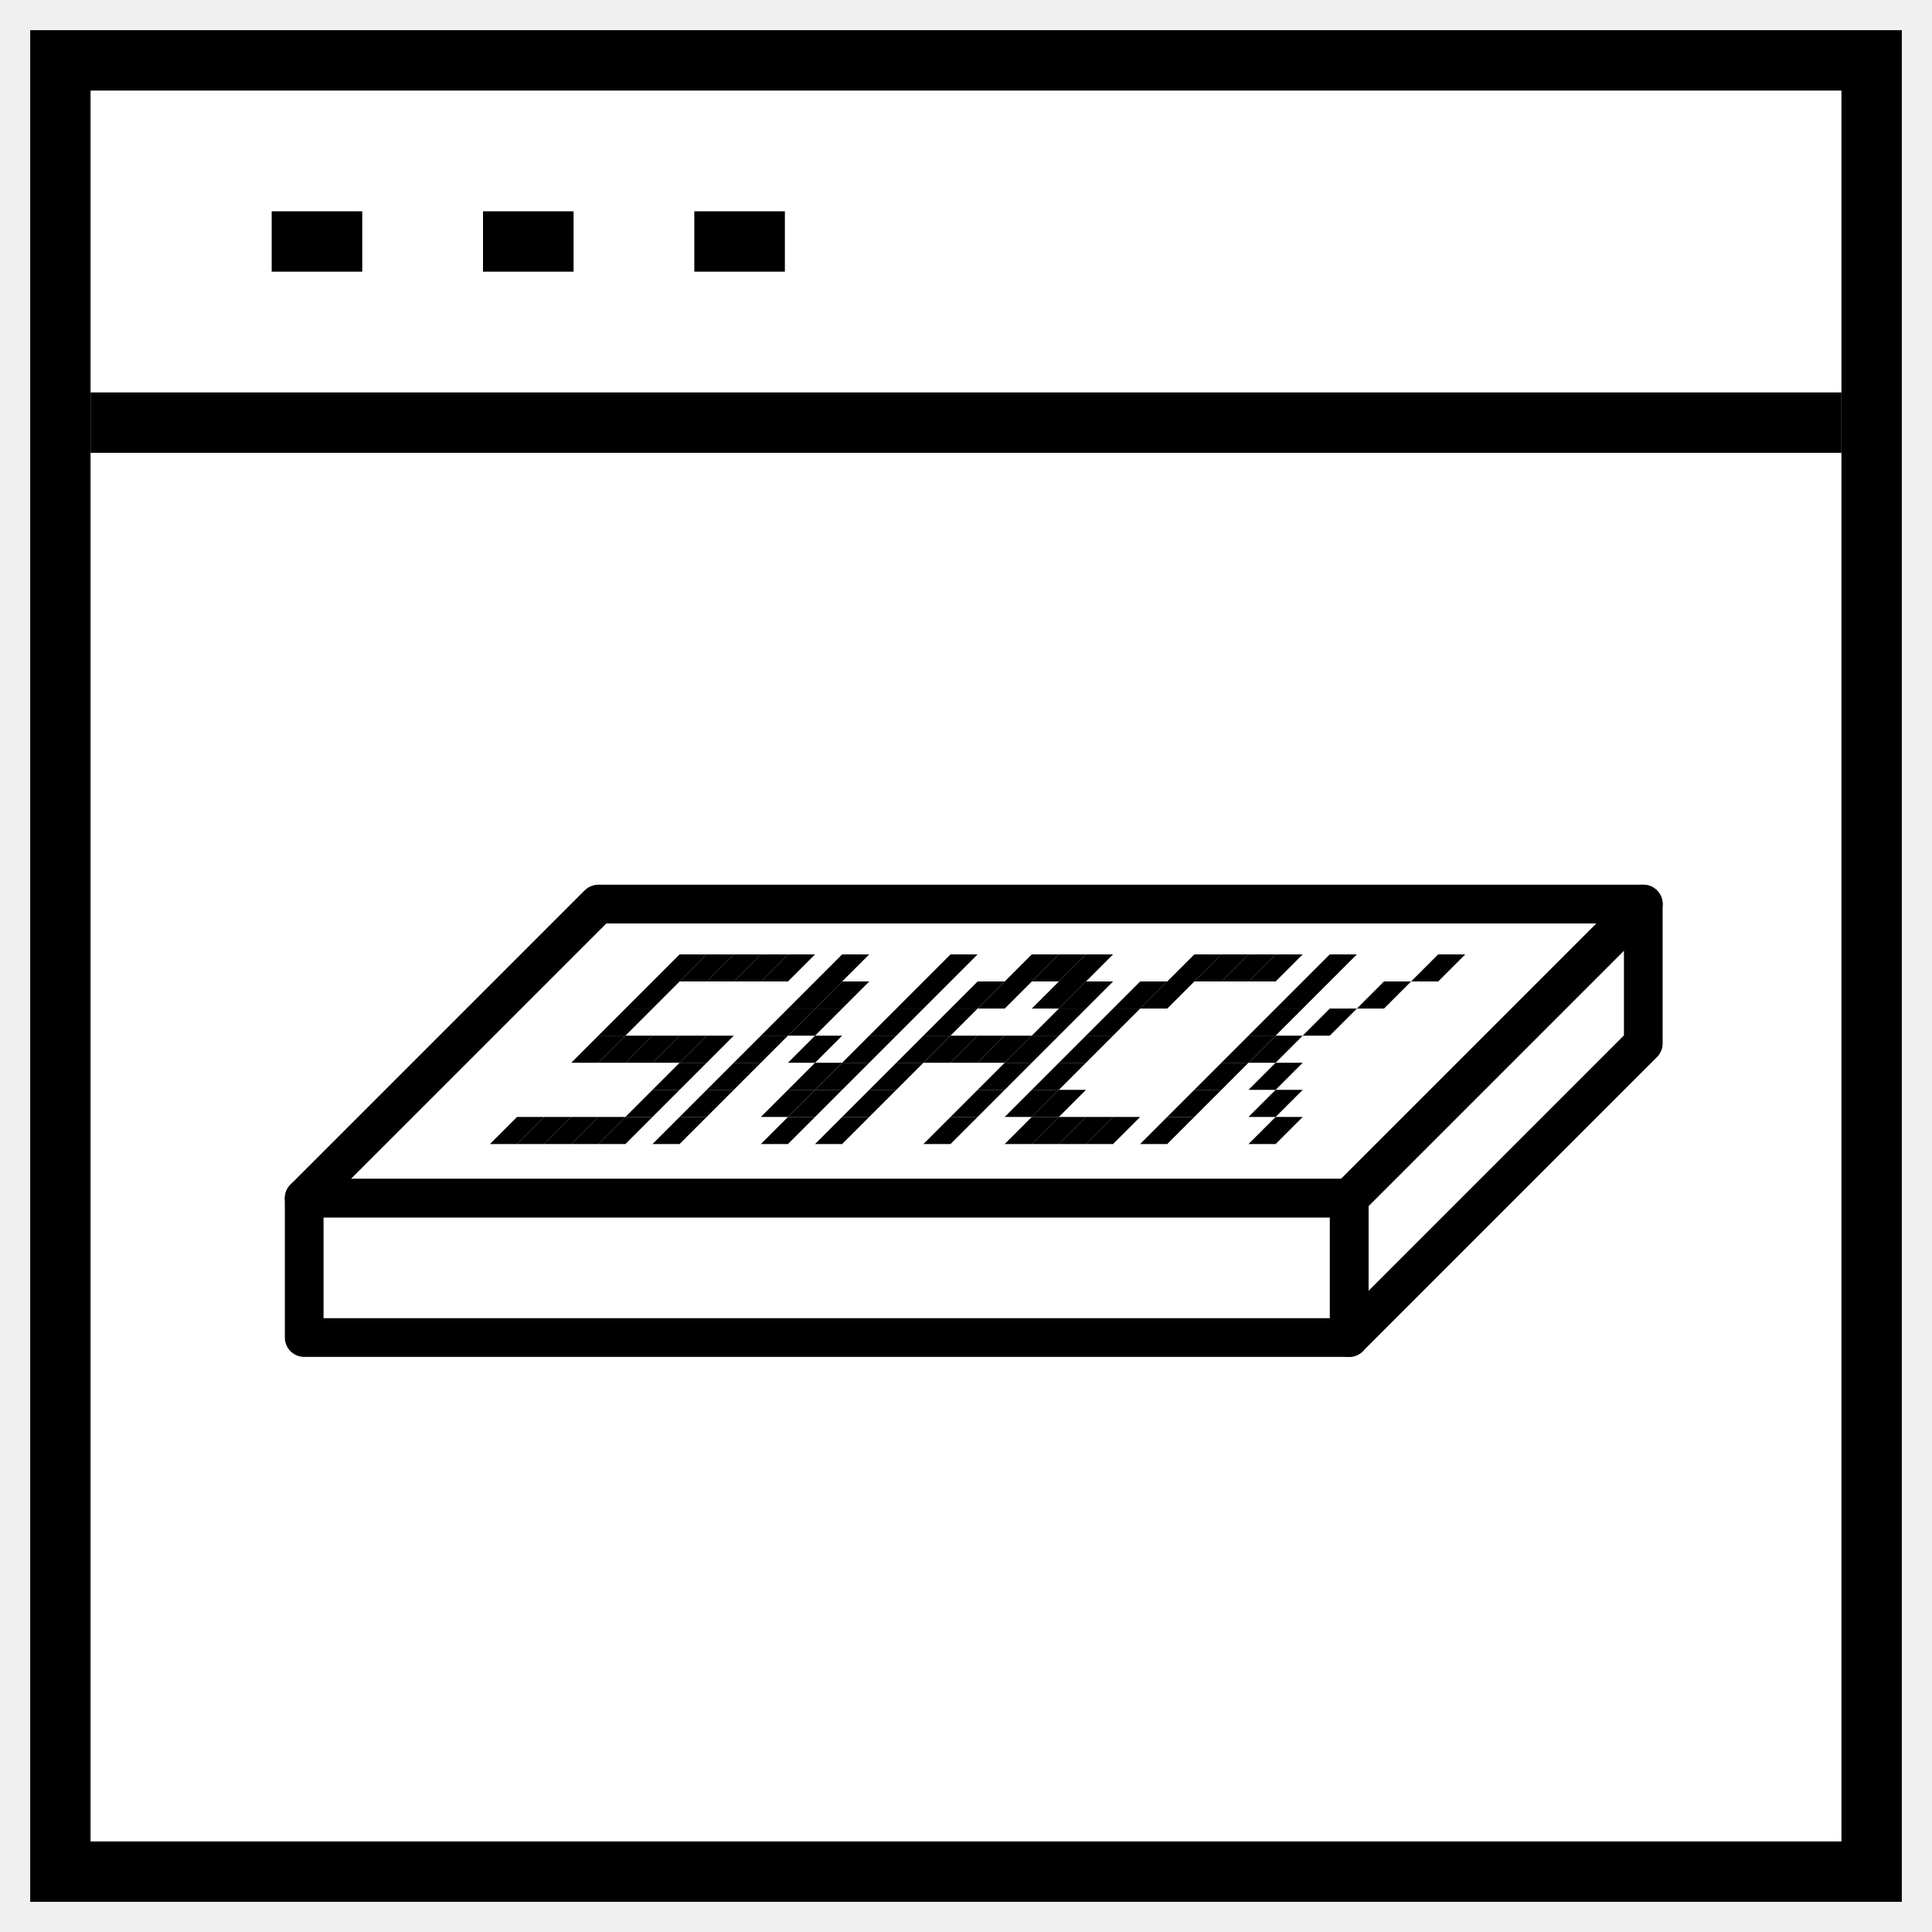
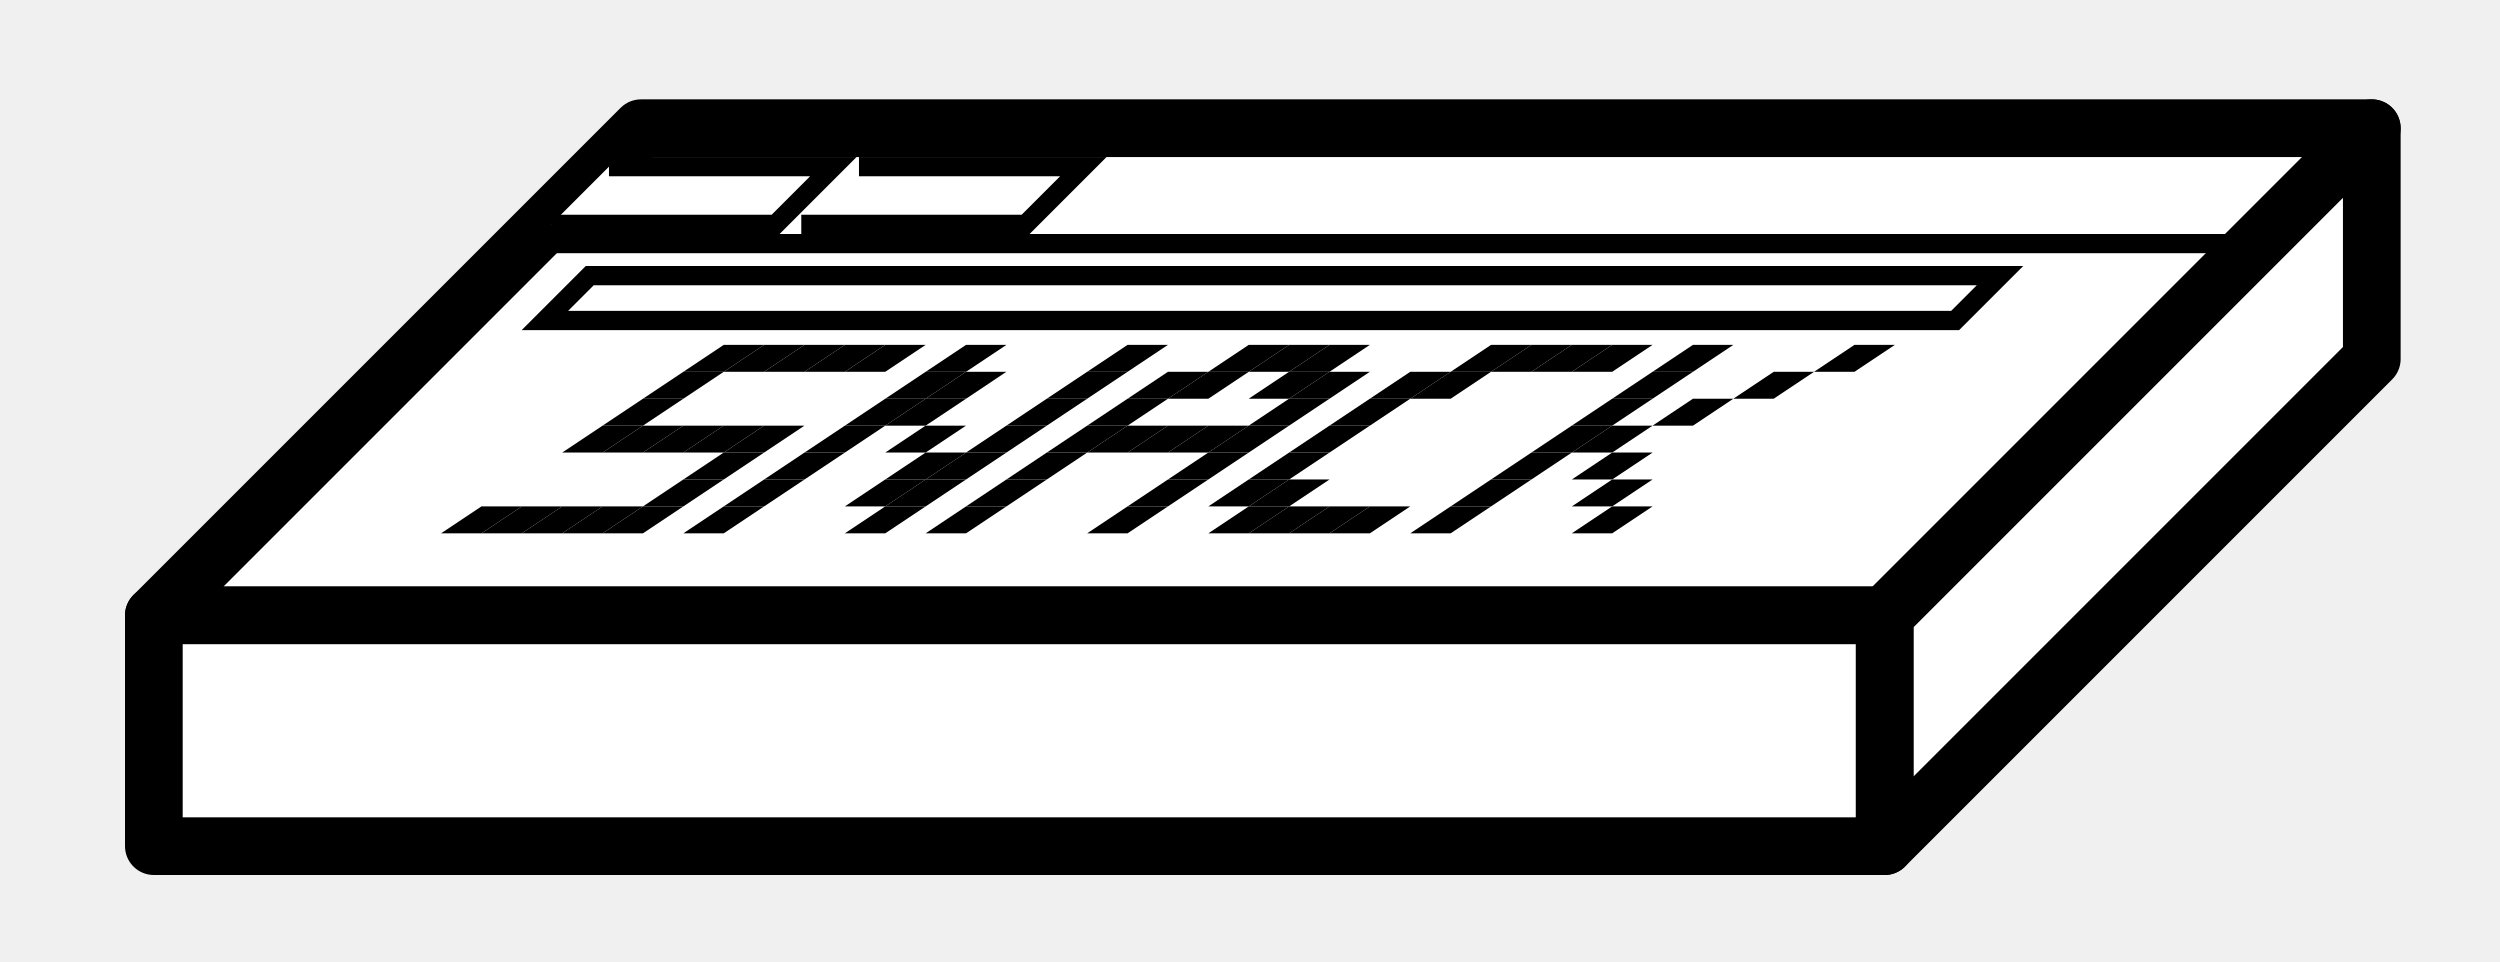
- <svg xmlns="http://www.w3.org/2000/svg" viewBox="0 0 64 64">
-   <rect x="2" y="2" width="60" height="60" fill="white" stroke="black" stroke-width="2" />
-   <path d="M3 14h58M9 8h3m4 0h3m4 0h3" stroke="black" stroke-width="2" />
-   <svg x="7" y="18" width="50" height="38" viewBox="60 180 390 150">
-     <g fill="white" stroke="black" stroke-width="10" stroke-linejoin="round" stroke-linecap="round">
-       <polygon points="84,276 160,200 430,200 354,276" />
-       <polygon points="354,276 430,200 430,236 354,312" />
-       <polygon points="84,276 354,276 354,312 84,312" />
-     </g>
-     <g fill="black" aria-label="SNACK">
-       <polygon points="181,213 188,213 181,220 174,220" />
-       <polygon points="188,213 195,213 188,220 181,220" />
-       <polygon points="195,213 202,213 195,220 188,220" />
-       <polygon points="202,213 209,213 202,220 195,220" />
-       <polygon points="209,213 216,213 209,220 202,220" />
-       <polygon points="174,220 181,220 174,227 167,227" />
-       <polygon points="167,227 174,227 167,234 160,234" />
-       <polygon points="160,234 167,234 160,241 153,241" />
-       <polygon points="167,234 174,234 167,241 160,241" />
-       <polygon points="174,234 181,234 174,241 167,241" />
-       <polygon points="181,234 188,234 181,241 174,241" />
-       <polygon points="188,234 195,234 188,241 181,241" />
-       <polygon points="181,241 188,241 181,248 174,248" />
-       <polygon points="174,248 181,248 174,255 167,255" />
-       <polygon points="139,255 146,255 139,262 132,262" />
-       <polygon points="146,255 153,255 146,262 139,262" />
-       <polygon points="153,255 160,255 153,262 146,262" />
-       <polygon points="160,255 167,255 160,262 153,262" />
-       <polygon points="167,255 174,255 167,262 160,262" />
-       <polygon points="223,213 230,213 223,220 216,220" />
-       <polygon points="251,213 258,213 251,220 244,220" />
-       <polygon points="216,220 223,220 216,227 209,227" />
-       <polygon points="223,220 230,220 223,227 216,227" />
-       <polygon points="244,220 251,220 244,227 237,227" />
-       <polygon points="209,227 216,227 209,234 202,234" />
-       <polygon points="216,227 223,227 216,234 209,234" />
-       <polygon points="237,227 244,227 237,234 230,234" />
-       <polygon points="202,234 209,234 202,241 195,241" />
-       <polygon points="216,234 223,234 216,241 209,241" />
-       <polygon points="230,234 237,234 230,241 223,241" />
-       <polygon points="195,241 202,241 195,248 188,248" />
-       <polygon points="216,241 223,241 216,248 209,248" />
-       <polygon points="223,241 230,241 223,248 216,248" />
-       <polygon points="188,248 195,248 188,255 181,255" />
-       <polygon points="209,248 216,248 209,255 202,255" />
-       <polygon points="216,248 223,248 216,255 209,255" />
-       <polygon points="181,255 188,255 181,262 174,262" />
-       <polygon points="209,255 216,255 209,262 202,262" />
-       <polygon points="272,213 279,213 272,220 265,220" />
-       <polygon points="279,213 286,213 279,220 272,220" />
-       <polygon points="286,213 293,213 286,220 279,220" />
-       <polygon points="258,220 265,220 258,227 251,227" />
-       <polygon points="265,220 272,220 265,227 258,227" />
-       <polygon points="279,220 286,220 279,227 272,227" />
-       <polygon points="286,220 293,220 286,227 279,227" />
-       <polygon points="251,227 258,227 251,234 244,234" />
-       <polygon points="279,227 286,227 279,234 272,234" />
-       <polygon points="244,234 251,234 244,241 237,241" />
-       <polygon points="251,234 258,234 251,241 244,241" />
-       <polygon points="258,234 265,234 258,241 251,241" />
-       <polygon points="265,234 272,234 265,241 258,241" />
-       <polygon points="272,234 279,234 272,241 265,241" />
-       <polygon points="237,241 244,241 237,248 230,248" />
-       <polygon points="265,241 272,241 265,248 258,248" />
-       <polygon points="230,248 237,248 230,255 223,255" />
-       <polygon points="258,248 265,248 258,255 251,255" />
-       <polygon points="223,255 230,255 223,262 216,262" />
-       <polygon points="251,255 258,255 251,262 244,262" />
-       <polygon points="314,213 321,213 314,220 307,220" />
-       <polygon points="321,213 328,213 321,220 314,220" />
-       <polygon points="328,213 335,213 328,220 321,220" />
-       <polygon points="335,213 342,213 335,220 328,220" />
-       <polygon points="300,220 307,220 300,227 293,227" />
-       <polygon points="307,220 314,220 307,227 300,227" />
-       <polygon points="293,227 300,227 293,234 286,234" />
-       <polygon points="286,234 293,234 286,241 279,241" />
-       <polygon points="279,241 286,241 279,248 272,248" />
-       <polygon points="272,248 279,248 272,255 265,255" />
-       <polygon points="279,248 286,248 279,255 272,255" />
-       <polygon points="272,255 279,255 272,262 265,262" />
-       <polygon points="279,255 286,255 279,262 272,262" />
-       <polygon points="286,255 293,255 286,262 279,262" />
-       <polygon points="293,255 300,255 293,262 286,262" />
-       <polygon points="349,213 356,213 349,220 342,220" />
-       <polygon points="377,213 384,213 377,220 370,220" />
-       <polygon points="342,220 349,220 342,227 335,227" />
-       <polygon points="363,220 370,220 363,227 356,227" />
-       <polygon points="335,227 342,227 335,234 328,234" />
-       <polygon points="349,227 356,227 349,234 342,234" />
-       <polygon points="328,234 335,234 328,241 321,241" />
-       <polygon points="335,234 342,234 335,241 328,241" />
-       <polygon points="321,241 328,241 321,248 314,248" />
-       <polygon points="335,241 342,241 335,248 328,248" />
-       <polygon points="314,248 321,248 314,255 307,255" />
-       <polygon points="335,248 342,248 335,255 328,255" />
-       <polygon points="307,255 314,255 307,262 300,262" />
-       <polygon points="335,255 342,255 335,262 328,262" />
-     </g>
-   </svg>
+ <svg xmlns="http://www.w3.org/2000/svg" viewBox="60 180 390 150">
+   <g fill="white" stroke="black" stroke-width="9" stroke-linejoin="round">
+     <path d="M84 276 160 200H430L354 276Z" />
+     <path d="m354 276 76-76v36l-76 76Z" />
+     <path d="M84 276h270v36H84Z" />
+   </g>
+   <path d="M142 218h270M155 206h35l-9 9h-35m48-9h35l-9 9h-35M152 223h220l-7 7H145Z" fill="white" stroke="black" stroke-width="3" />
+   <g fill="black" aria-label="SNACK" transform="translate(10 106) scale(.9 .6)">
+     <polygon points="181,213 188,213 181,220 174,220" />
+     <polygon points="188,213 195,213 188,220 181,220" />
+     <polygon points="195,213 202,213 195,220 188,220" />
+     <polygon points="202,213 209,213 202,220 195,220" />
+     <polygon points="209,213 216,213 209,220 202,220" />
+     <polygon points="174,220 181,220 174,227 167,227" />
+     <polygon points="167,227 174,227 167,234 160,234" />
+     <polygon points="160,234 167,234 160,241 153,241" />
+     <polygon points="167,234 174,234 167,241 160,241" />
+     <polygon points="174,234 181,234 174,241 167,241" />
+     <polygon points="181,234 188,234 181,241 174,241" />
+     <polygon points="188,234 195,234 188,241 181,241" />
+     <polygon points="181,241 188,241 181,248 174,248" />
+     <polygon points="174,248 181,248 174,255 167,255" />
+     <polygon points="139,255 146,255 139,262 132,262" />
+     <polygon points="146,255 153,255 146,262 139,262" />
+     <polygon points="153,255 160,255 153,262 146,262" />
+     <polygon points="160,255 167,255 160,262 153,262" />
+     <polygon points="167,255 174,255 167,262 160,262" />
+     <polygon points="223,213 230,213 223,220 216,220" />
+     <polygon points="251,213 258,213 251,220 244,220" />
+     <polygon points="216,220 223,220 216,227 209,227" />
+     <polygon points="223,220 230,220 223,227 216,227" />
+     <polygon points="244,220 251,220 244,227 237,227" />
+     <polygon points="209,227 216,227 209,234 202,234" />
+     <polygon points="216,227 223,227 216,234 209,234" />
+     <polygon points="237,227 244,227 237,234 230,234" />
+     <polygon points="202,234 209,234 202,241 195,241" />
+     <polygon points="216,234 223,234 216,241 209,241" />
+     <polygon points="230,234 237,234 230,241 223,241" />
+     <polygon points="195,241 202,241 195,248 188,248" />
+     <polygon points="216,241 223,241 216,248 209,248" />
+     <polygon points="223,241 230,241 223,248 216,248" />
+     <polygon points="188,248 195,248 188,255 181,255" />
+     <polygon points="209,248 216,248 209,255 202,255" />
+     <polygon points="216,248 223,248 216,255 209,255" />
+     <polygon points="181,255 188,255 181,262 174,262" />
+     <polygon points="209,255 216,255 209,262 202,262" />
+     <polygon points="272,213 279,213 272,220 265,220" />
+     <polygon points="279,213 286,213 279,220 272,220" />
+     <polygon points="286,213 293,213 286,220 279,220" />
+     <polygon points="258,220 265,220 258,227 251,227" />
+     <polygon points="265,220 272,220 265,227 258,227" />
+     <polygon points="279,220 286,220 279,227 272,227" />
+     <polygon points="286,220 293,220 286,227 279,227" />
+     <polygon points="251,227 258,227 251,234 244,234" />
+     <polygon points="279,227 286,227 279,234 272,234" />
+     <polygon points="244,234 251,234 244,241 237,241" />
+     <polygon points="251,234 258,234 251,241 244,241" />
+     <polygon points="258,234 265,234 258,241 251,241" />
+     <polygon points="265,234 272,234 265,241 258,241" />
+     <polygon points="272,234 279,234 272,241 265,241" />
+     <polygon points="237,241 244,241 237,248 230,248" />
+     <polygon points="265,241 272,241 265,248 258,248" />
+     <polygon points="230,248 237,248 230,255 223,255" />
+     <polygon points="258,248 265,248 258,255 251,255" />
+     <polygon points="223,255 230,255 223,262 216,262" />
+     <polygon points="251,255 258,255 251,262 244,262" />
+     <polygon points="314,213 321,213 314,220 307,220" />
+     <polygon points="321,213 328,213 321,220 314,220" />
+     <polygon points="328,213 335,213 328,220 321,220" />
+     <polygon points="335,213 342,213 335,220 328,220" />
+     <polygon points="300,220 307,220 300,227 293,227" />
+     <polygon points="307,220 314,220 307,227 300,227" />
+     <polygon points="293,227 300,227 293,234 286,234" />
+     <polygon points="286,234 293,234 286,241 279,241" />
+     <polygon points="279,241 286,241 279,248 272,248" />
+     <polygon points="272,248 279,248 272,255 265,255" />
+     <polygon points="279,248 286,248 279,255 272,255" />
+     <polygon points="272,255 279,255 272,262 265,262" />
+     <polygon points="279,255 286,255 279,262 272,262" />
+     <polygon points="286,255 293,255 286,262 279,262" />
+     <polygon points="293,255 300,255 293,262 286,262" />
+     <polygon points="349,213 356,213 349,220 342,220" />
+     <polygon points="377,213 384,213 377,220 370,220" />
+     <polygon points="342,220 349,220 342,227 335,227" />
+     <polygon points="363,220 370,220 363,227 356,227" />
+     <polygon points="335,227 342,227 335,234 328,234" />
+     <polygon points="349,227 356,227 349,234 342,234" />
+     <polygon points="328,234 335,234 328,241 321,241" />
+     <polygon points="335,234 342,234 335,241 328,241" />
+     <polygon points="321,241 328,241 321,248 314,248" />
+     <polygon points="335,241 342,241 335,248 328,248" />
+     <polygon points="314,248 321,248 314,255 307,255" />
+     <polygon points="335,248 342,248 335,255 328,255" />
+     <polygon points="307,255 314,255 307,262 300,262" />
+     <polygon points="335,255 342,255 335,262 328,262" />
+   </g>
</svg>
